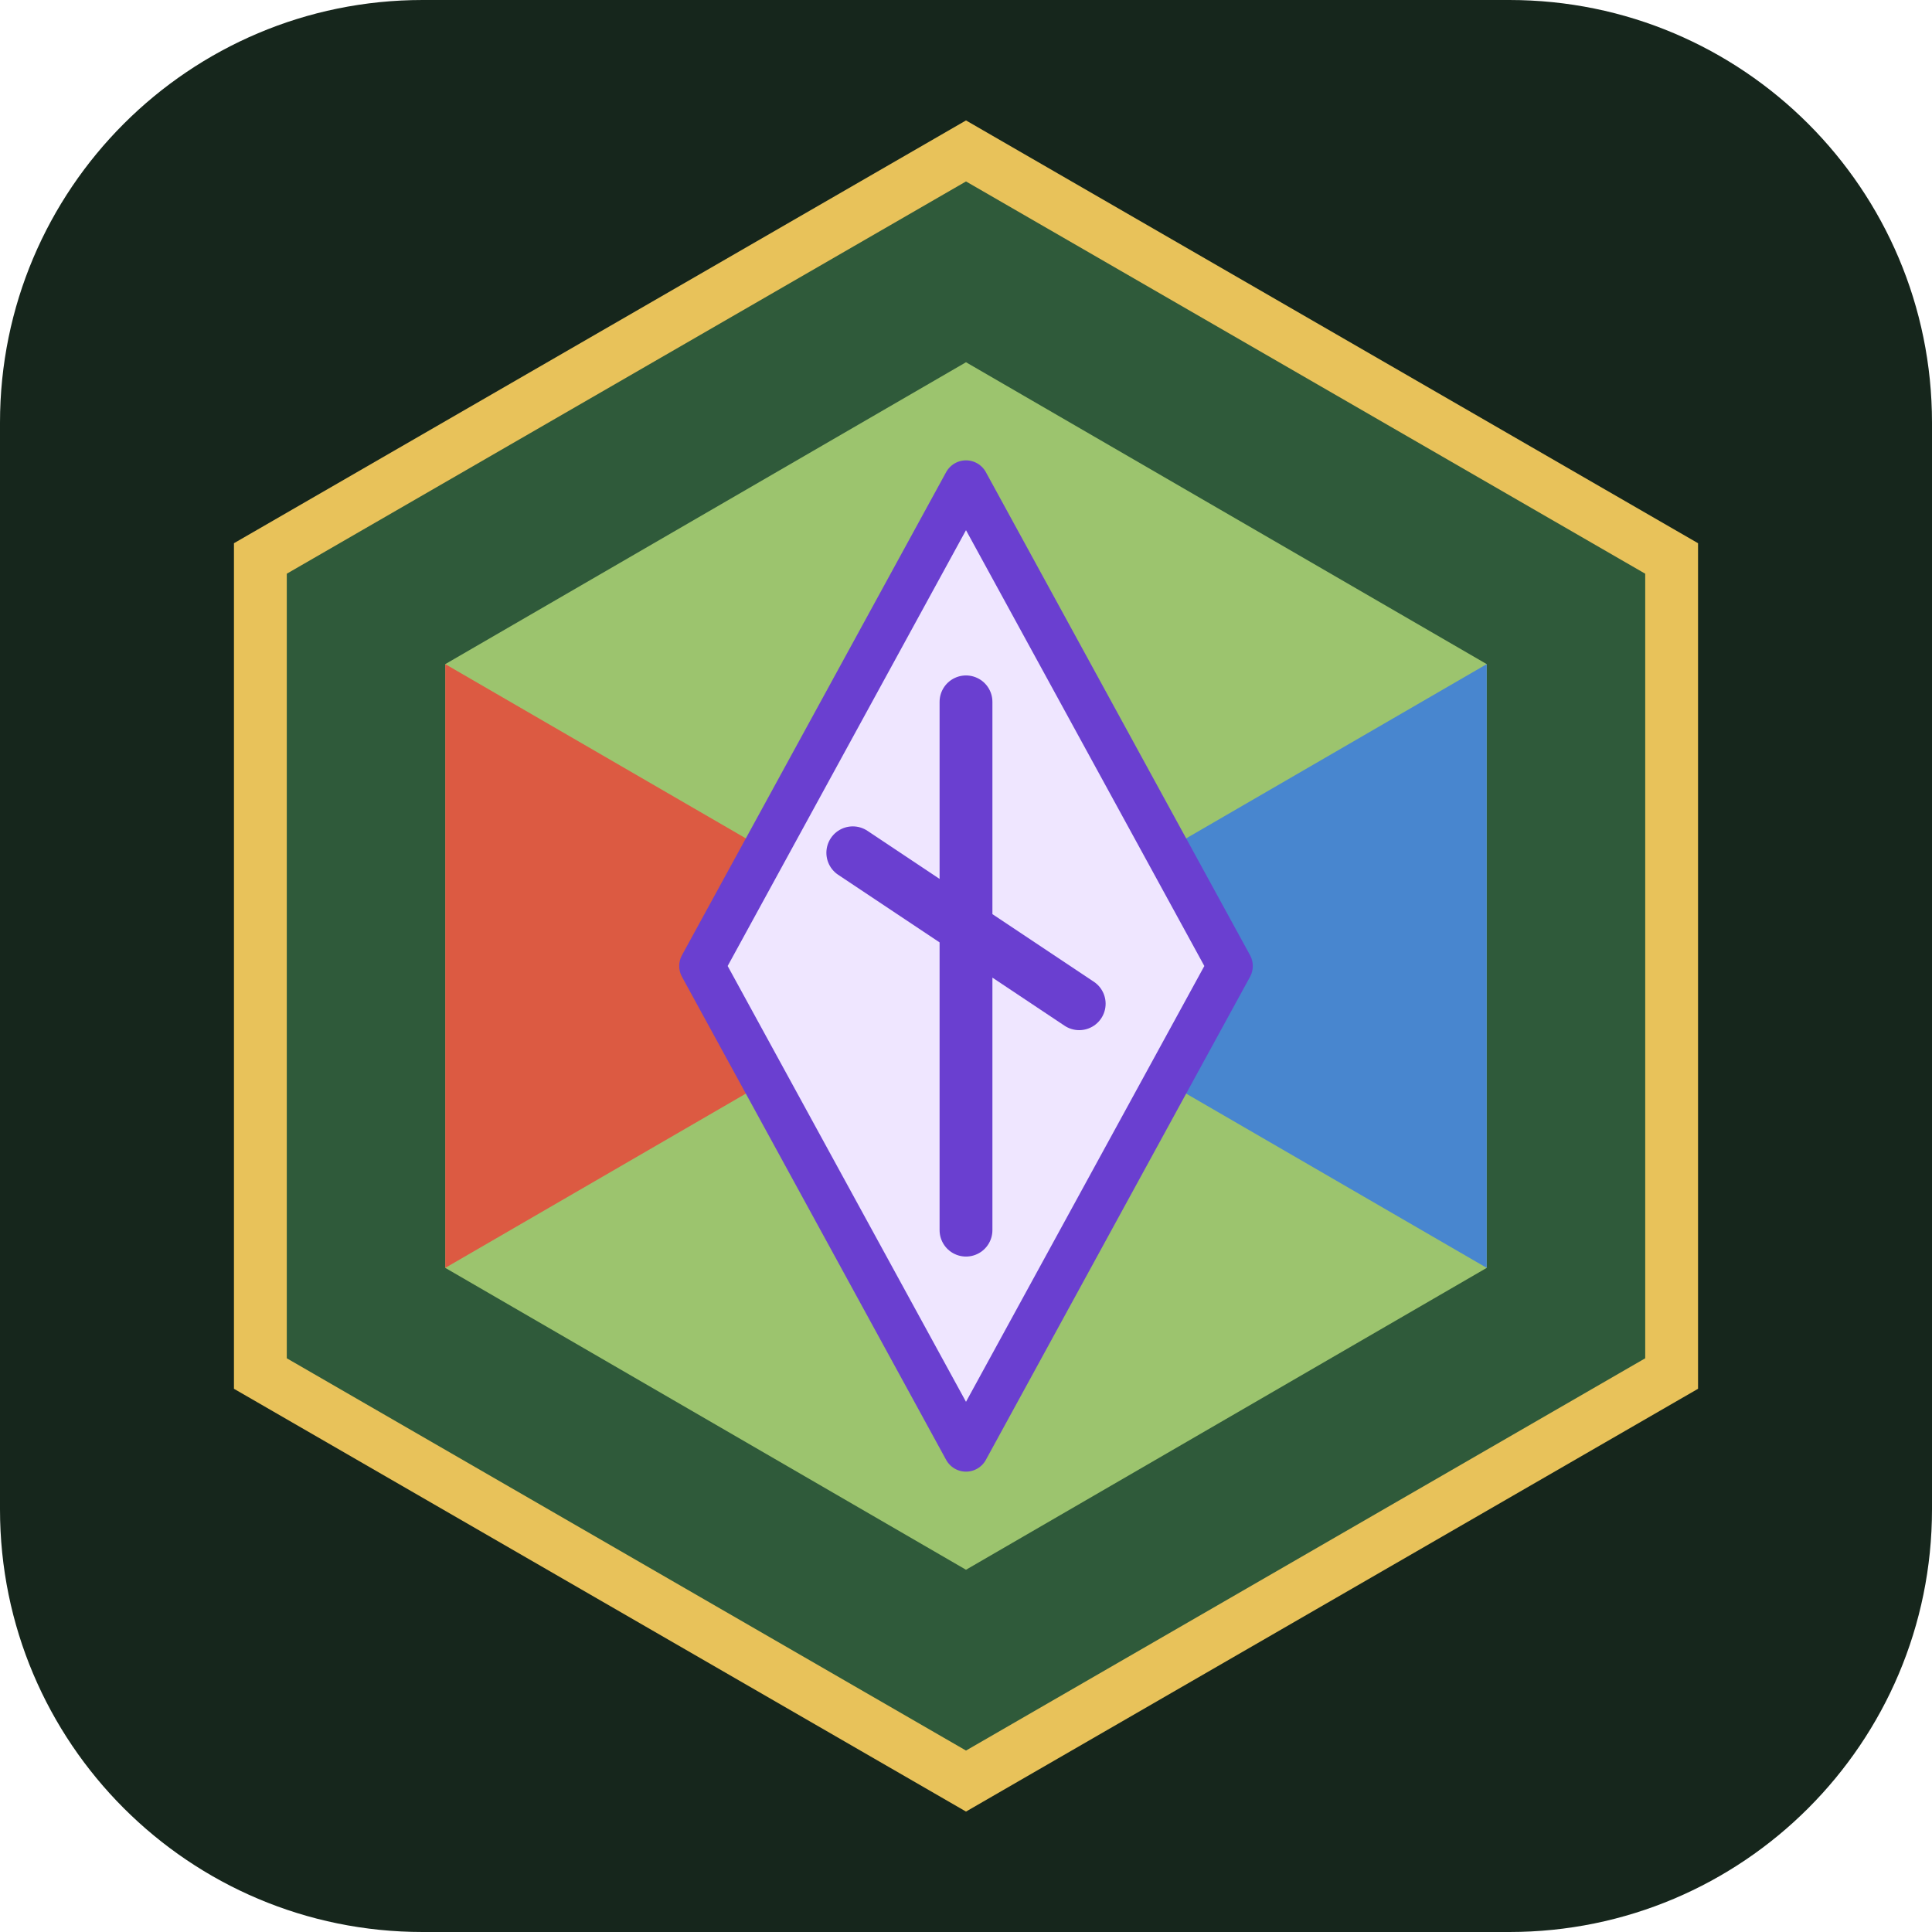
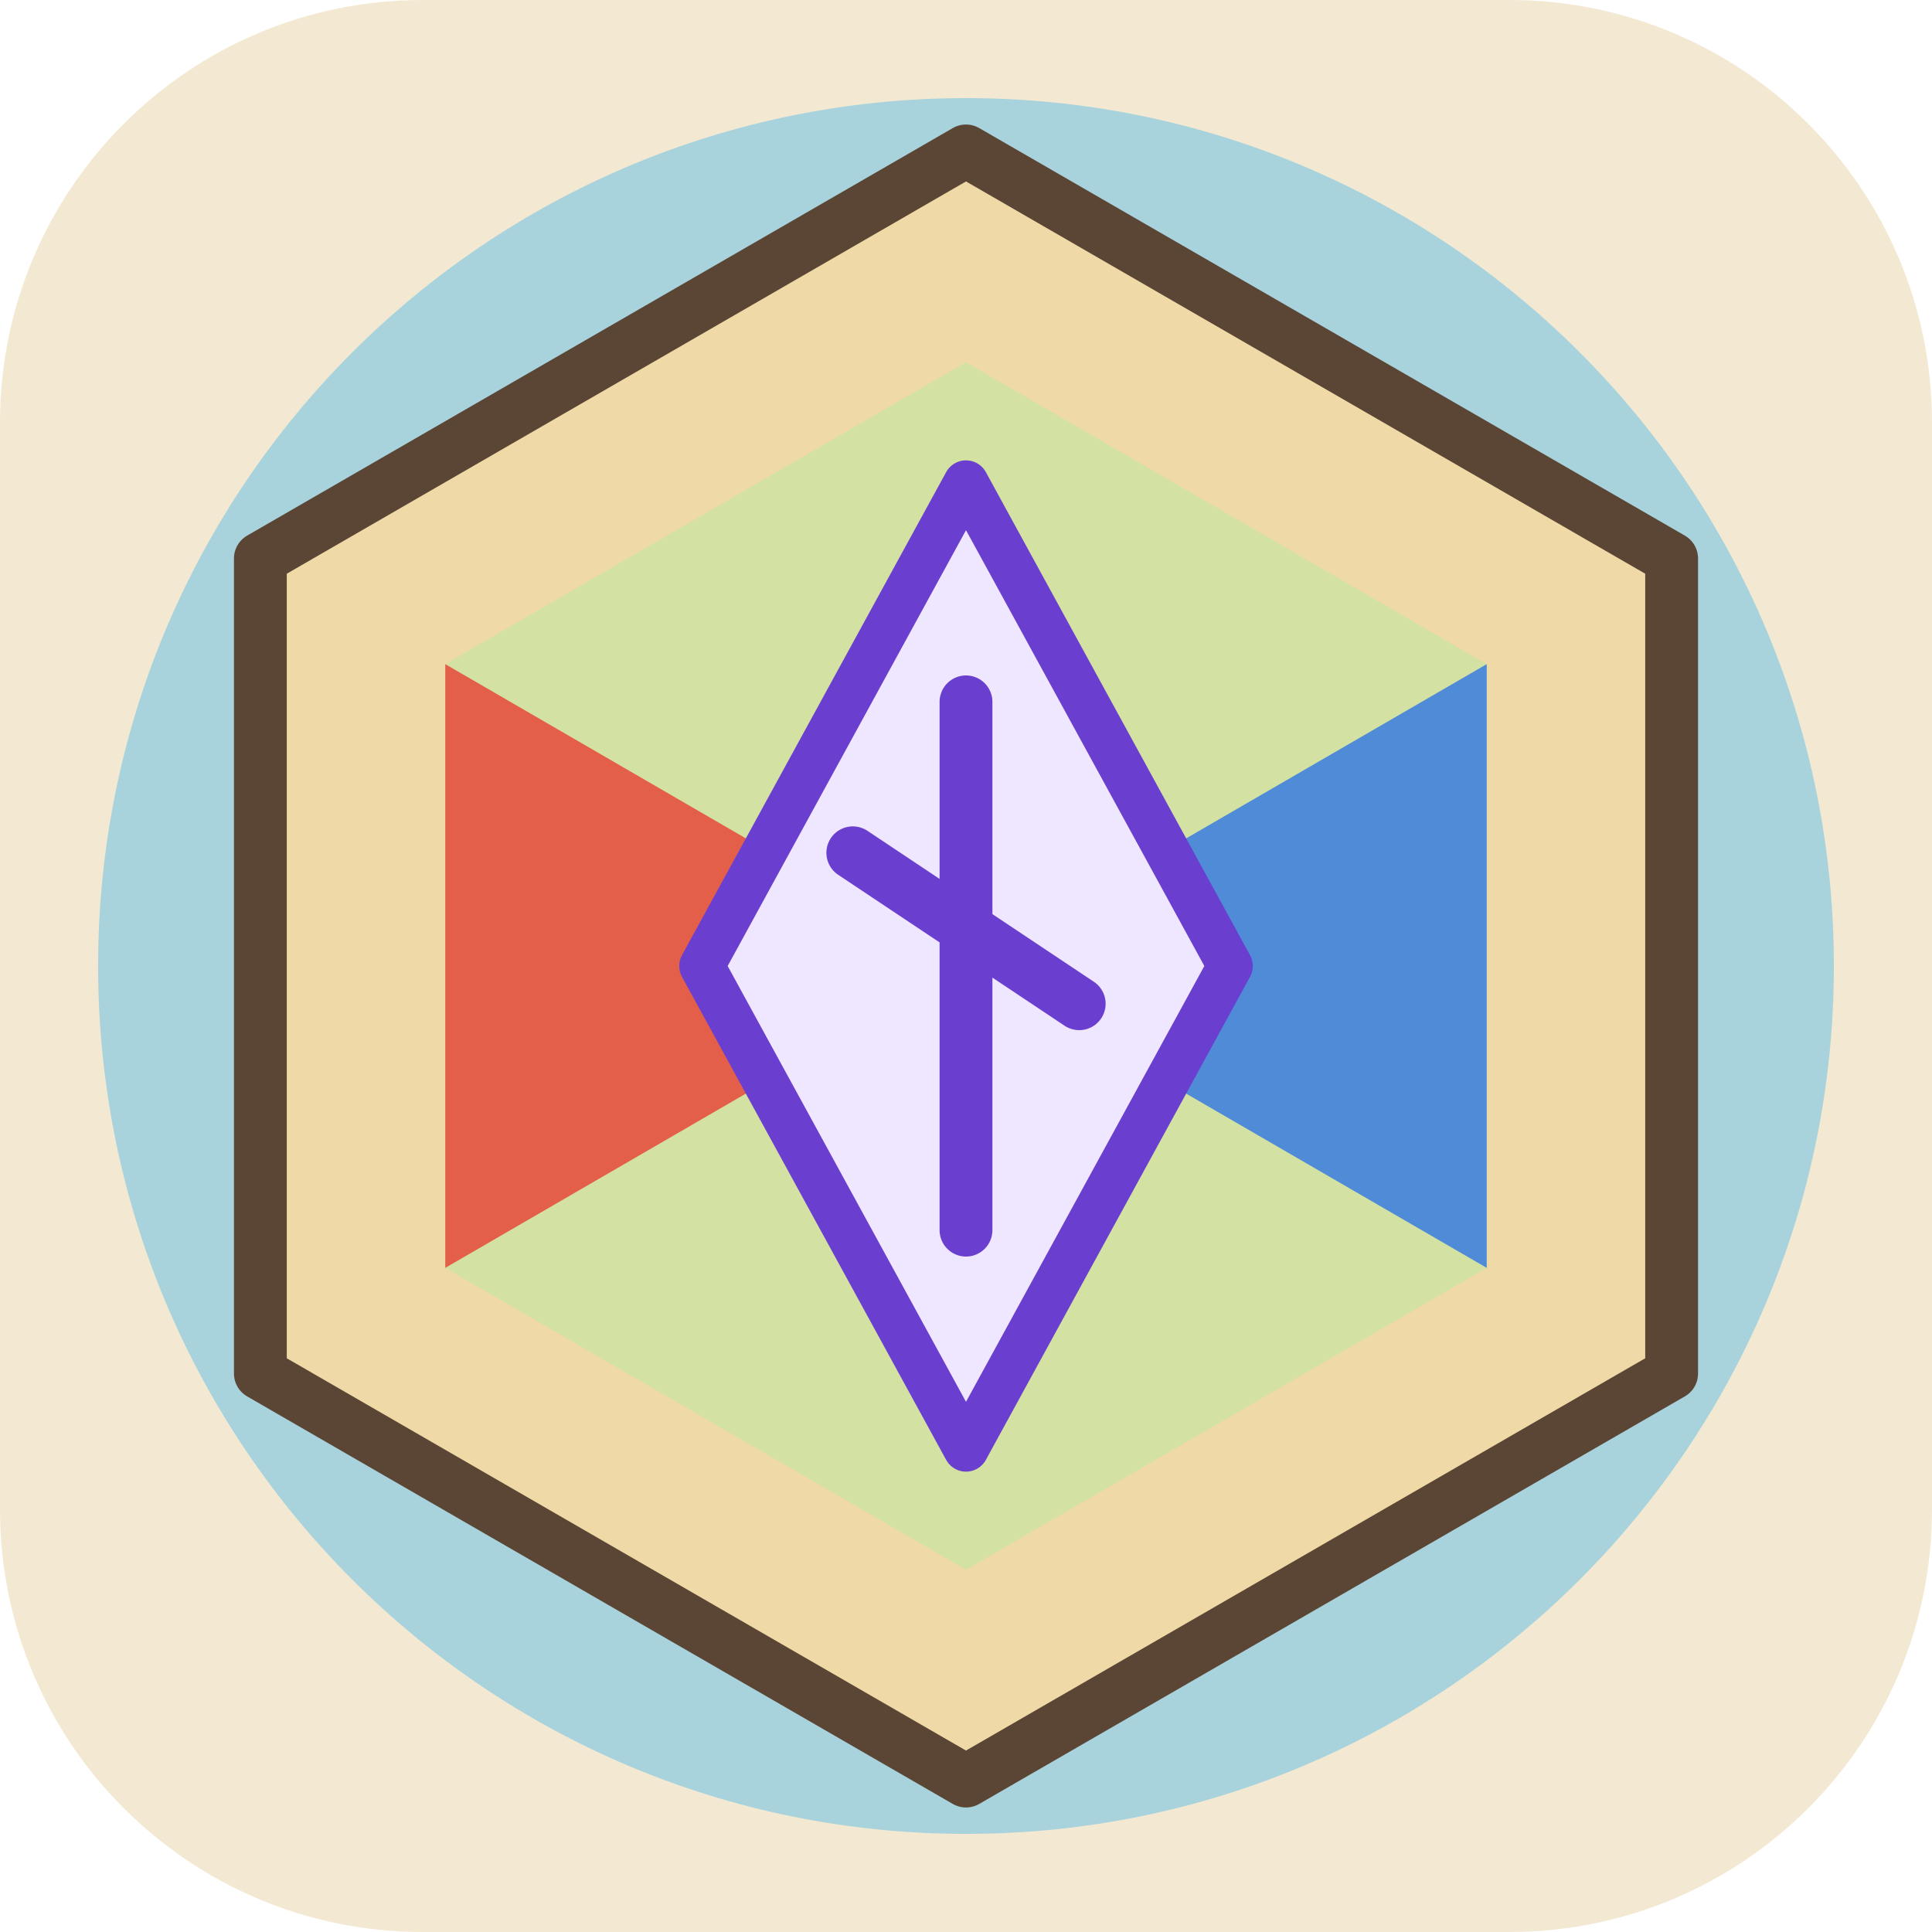
<svg xmlns="http://www.w3.org/2000/svg" viewBox="0 0 512 512">
-   <rect width="512" height="512" rx="112" fill="#16261c" />
-   <polygon points="256,40 443,148 443,364 256,472 69,364 69,148" fill="#2f5a3a" stroke="#e8c25a" stroke-width="14" />
-   <polygon points="256,96 394,176 394,336 256,416 118,336 118,176" fill="#9cc46e" />
+   <rect width="512" height="512" rx="112" fill="#f3e9d2" />
+   <circle cx="256" cy="256" r="230" fill="#a9d3dc" />
+   <polygon points="256,40 443,148 443,364 256,472 69,364 69,148" fill="#efd9a6" stroke="#5b4636" stroke-width="14" stroke-linejoin="round" />
+   <polygon points="256,96 394,176 394,336 256,416 118,336 118,176" fill="#d3e2a2" />
  <path d="M118 176 L256 256 L118 336 Z" fill="#e8483b" opacity=".85" />
  <path d="M394 176 L256 256 L394 336 Z" fill="#3a7be0" opacity=".85" />
  <path d="M256 128 L326 256 L256 384 L186 256 Z" fill="#efe6ff" stroke="#6a3fd0" stroke-width="12" stroke-linejoin="round" />
  <path d="M256 186 V326 M226 226 L286 266" stroke="#6a3fd0" stroke-width="14" stroke-linecap="round" />
</svg>
